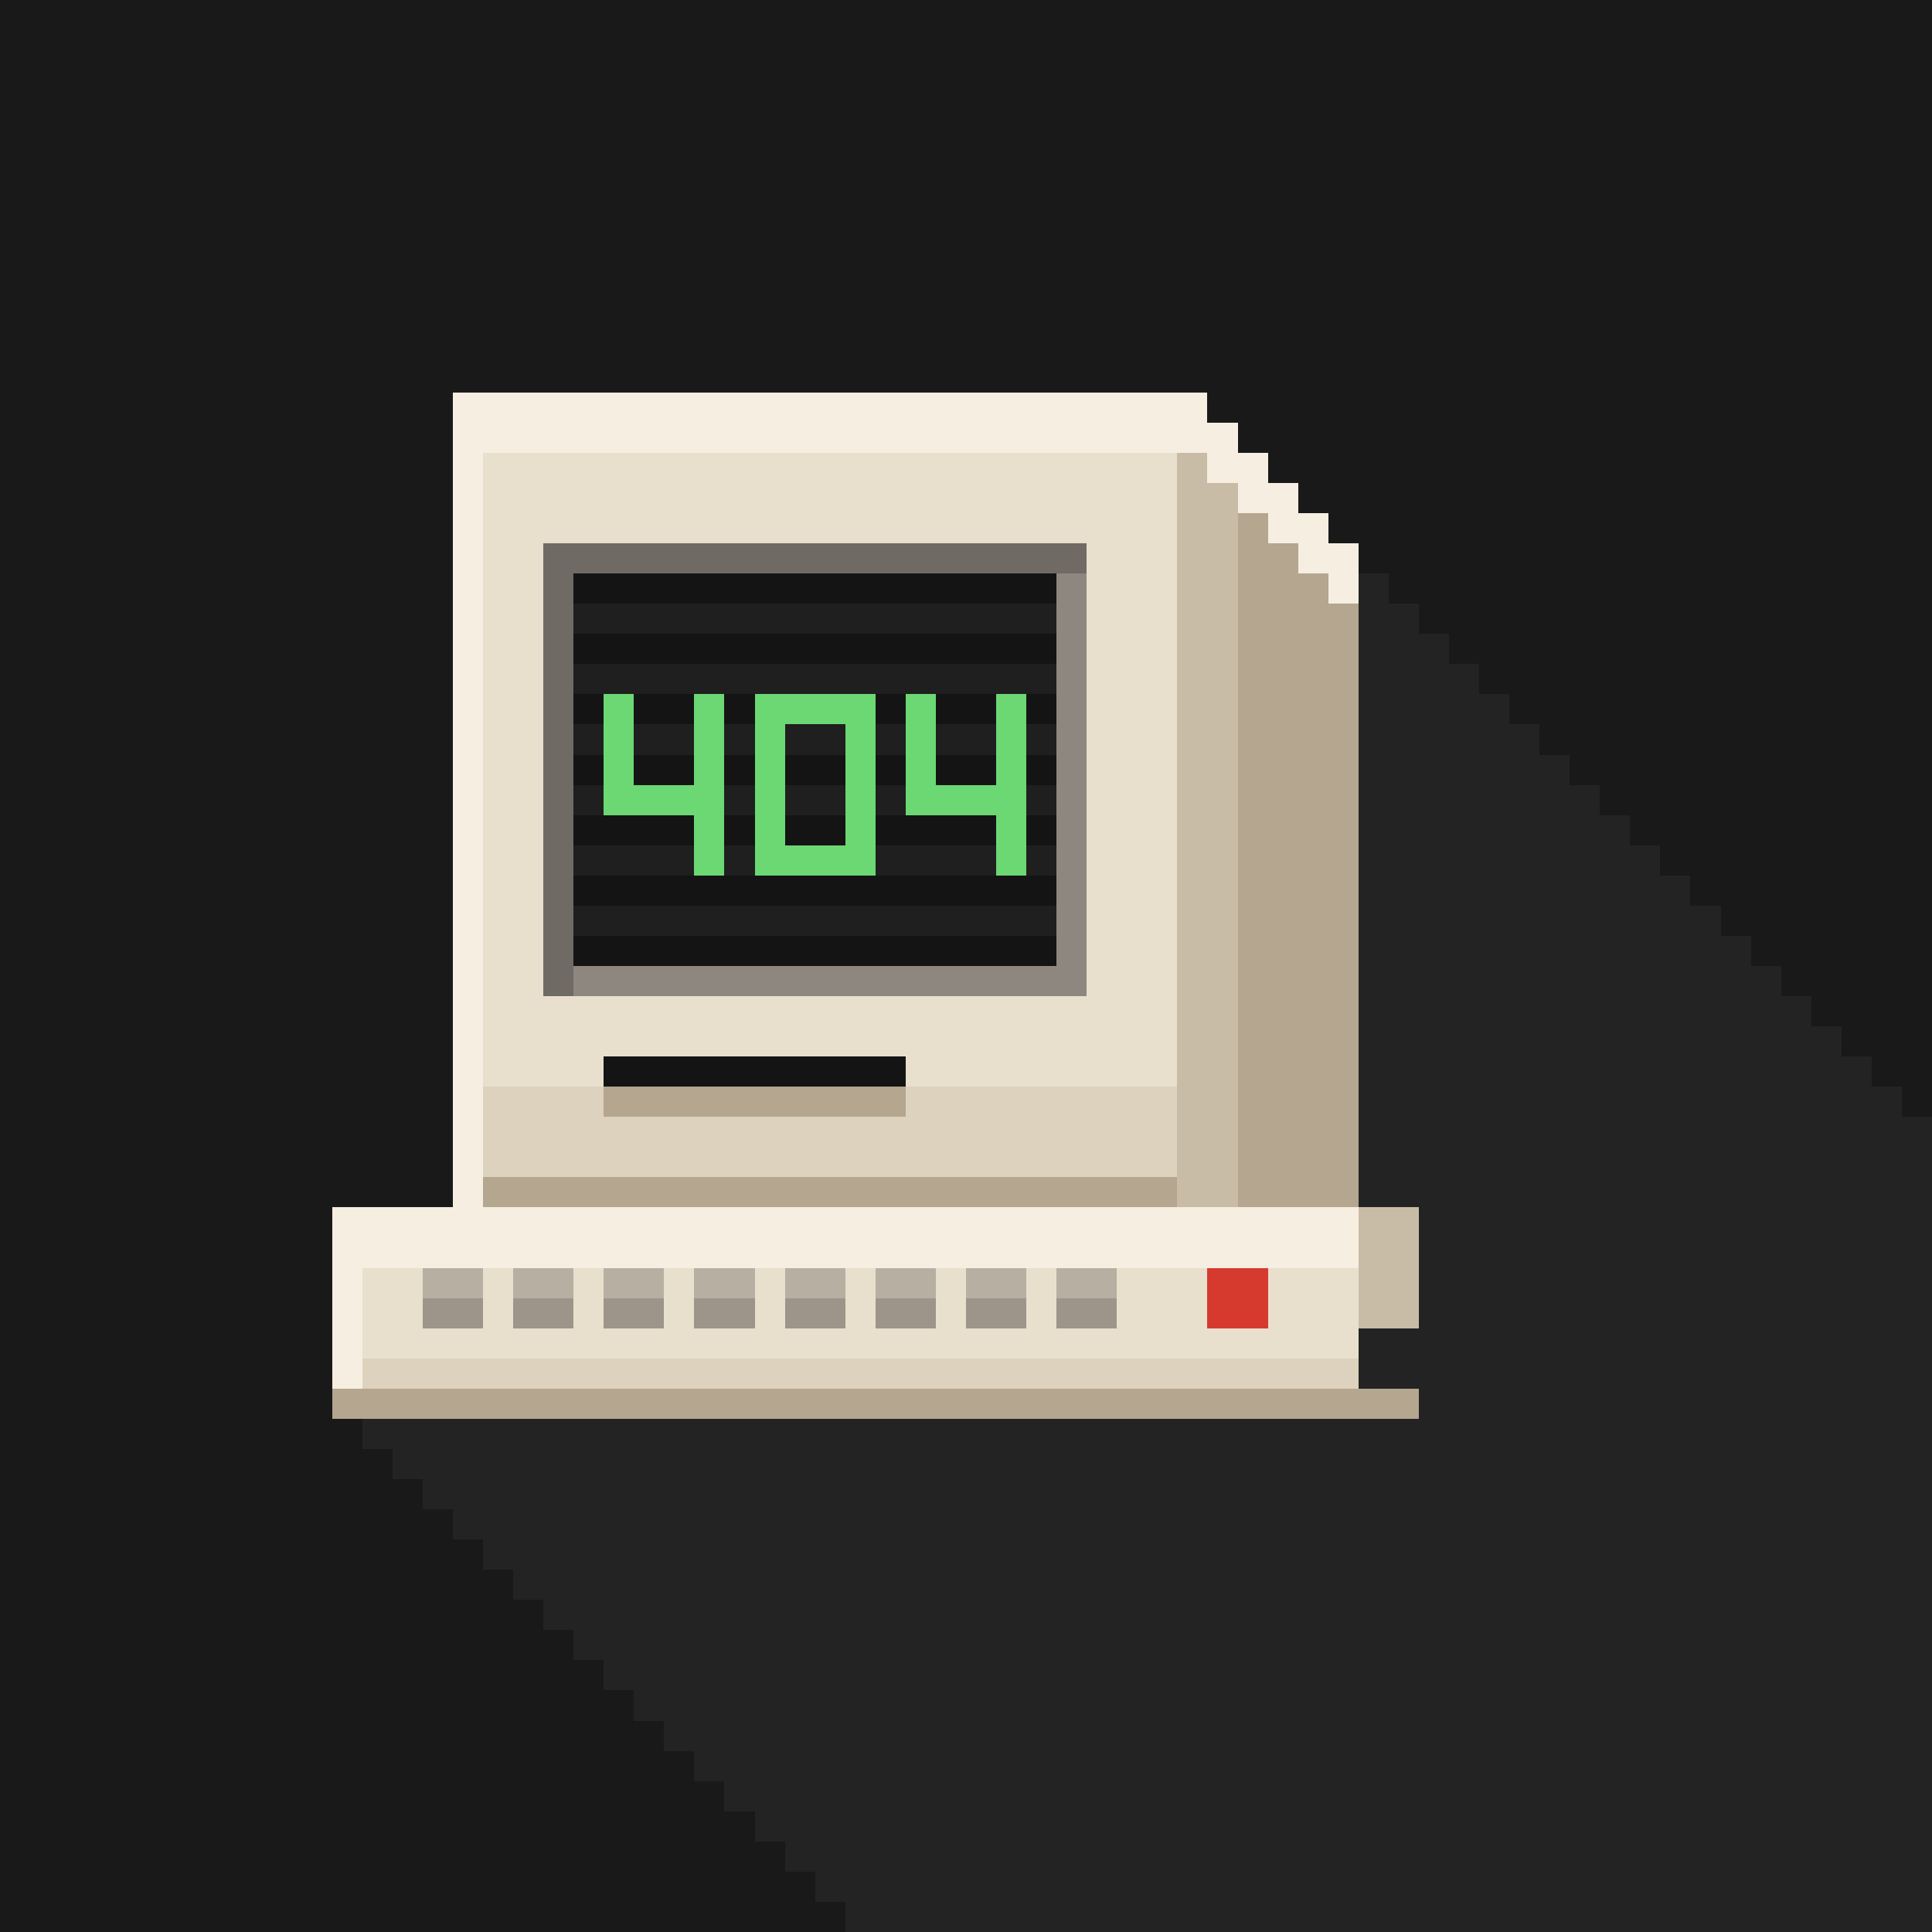
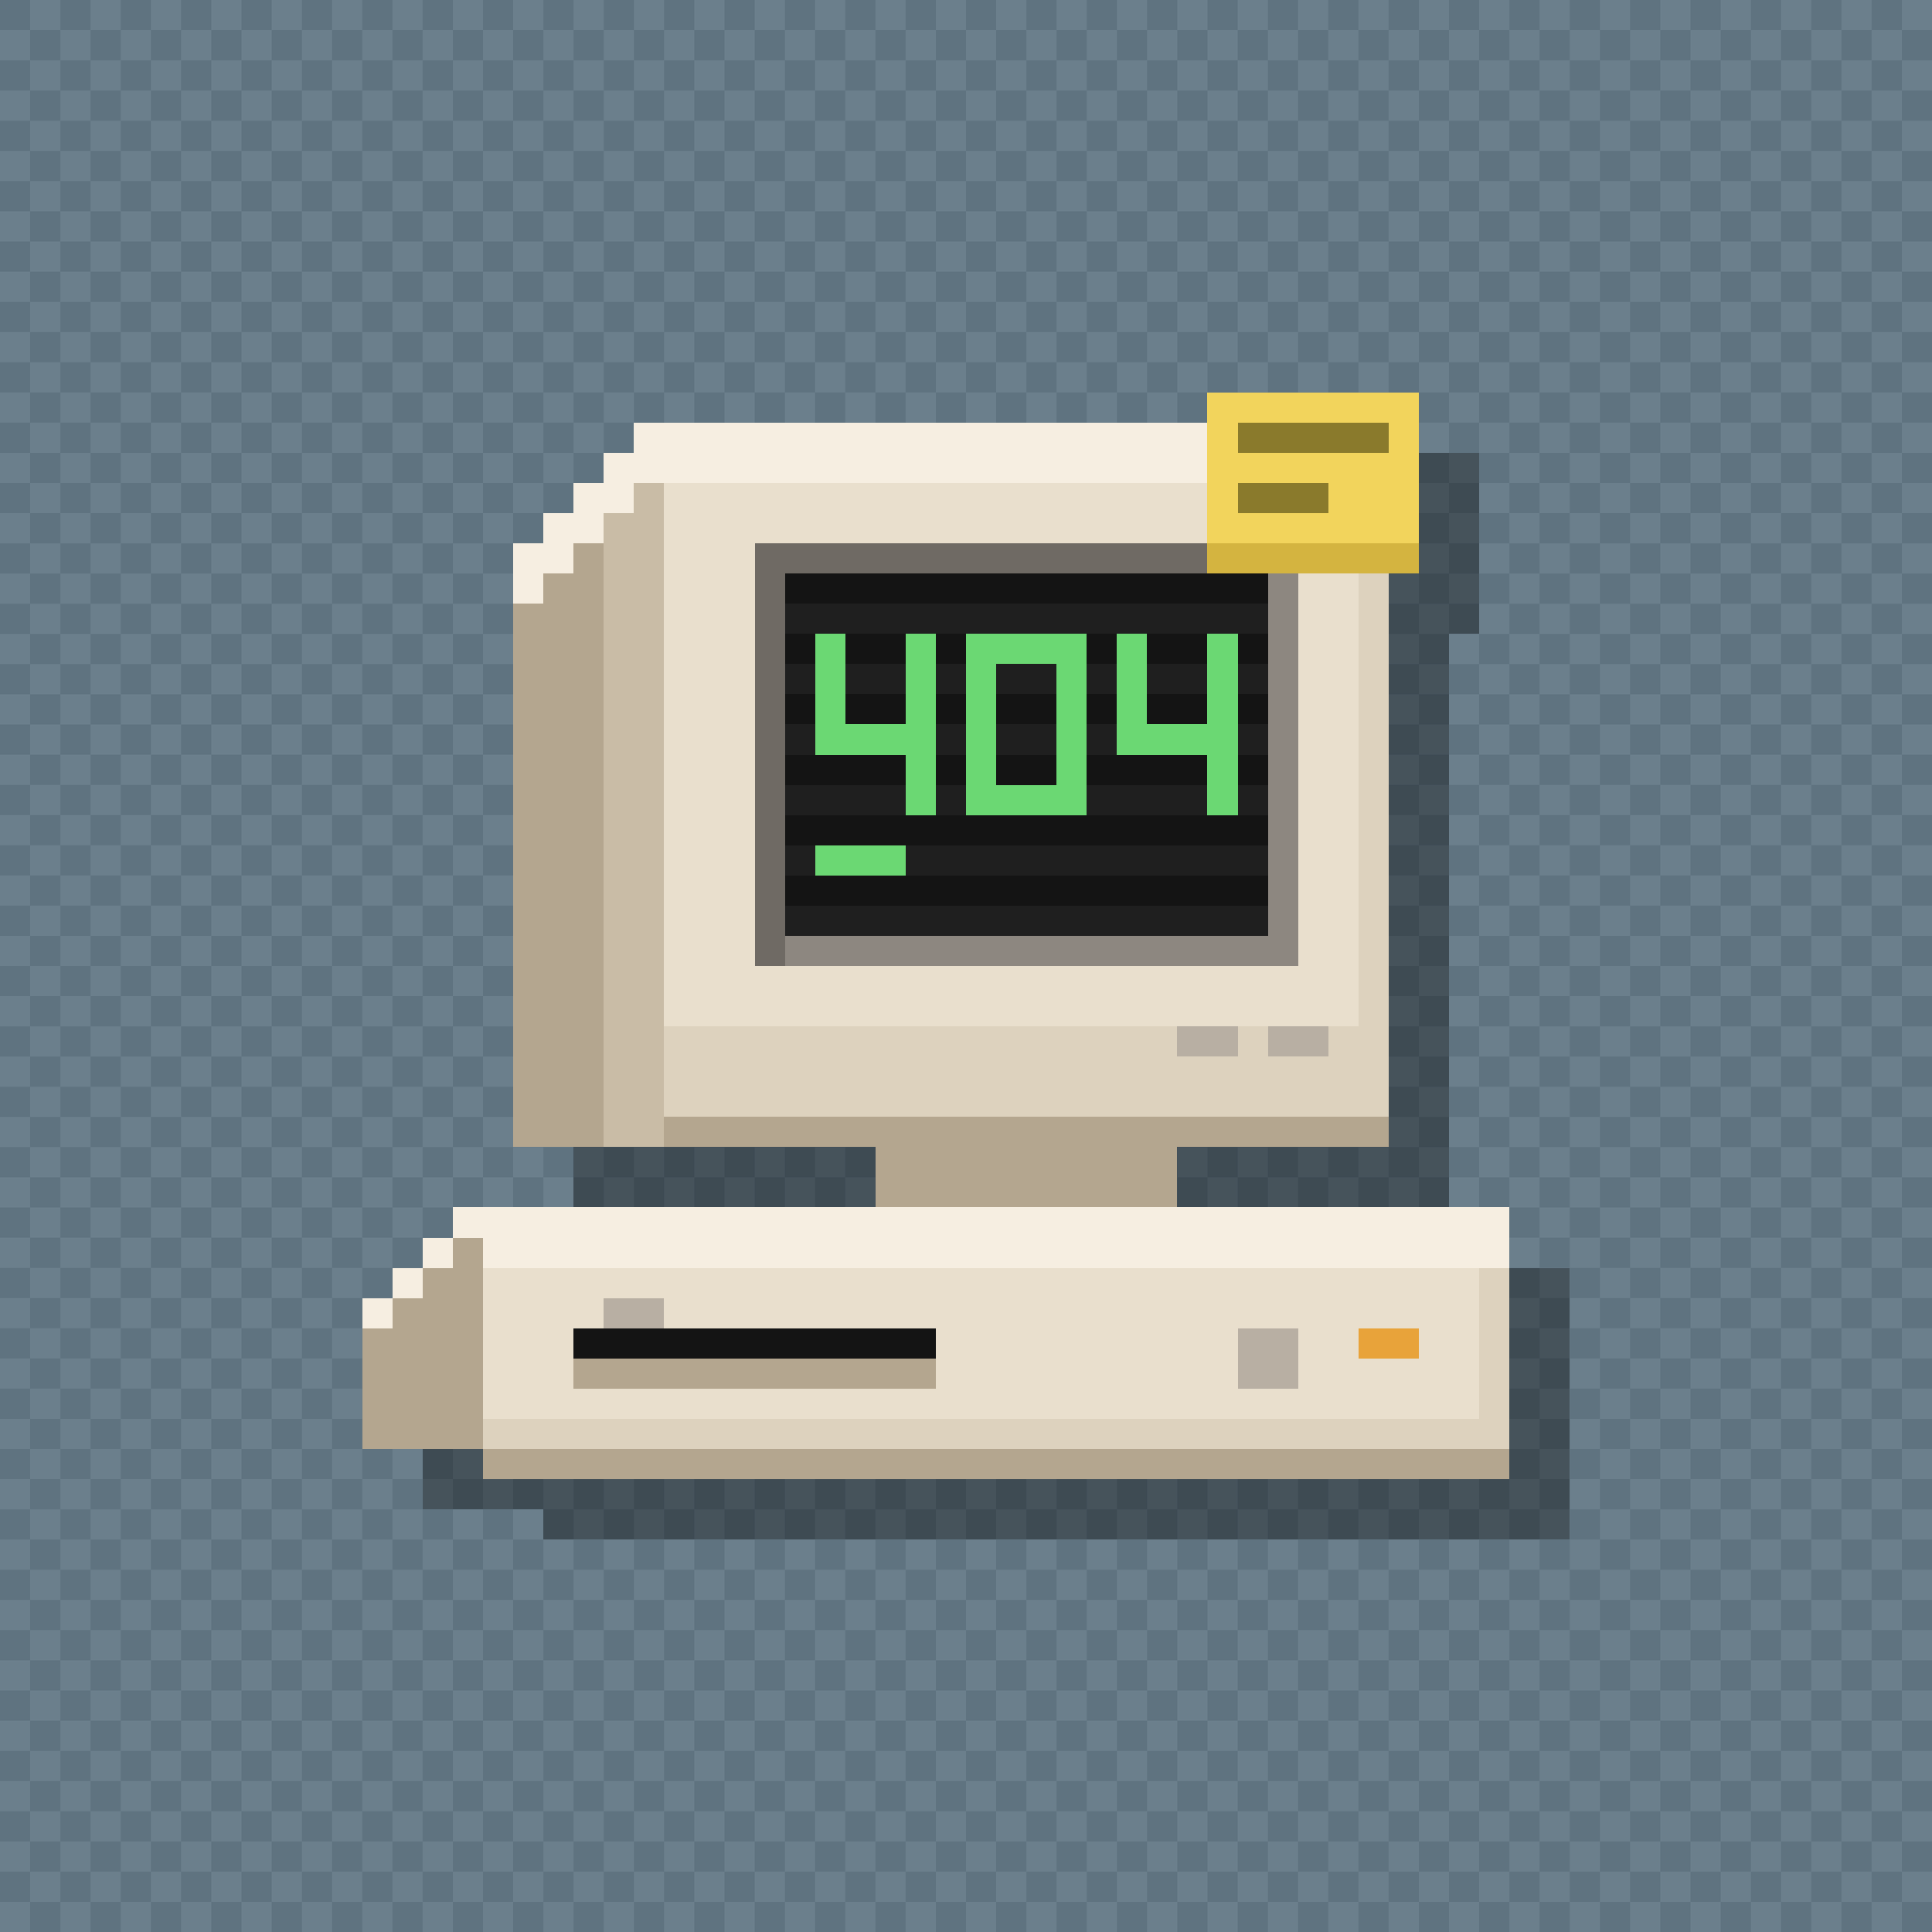
<svg xmlns="http://www.w3.org/2000/svg" viewBox="0 0 64 64" width="512" height="512" shape-rendering="crispEdges" role="img" aria-label="Desk 404">
-   <rect width="64" height="64" fill="#191919" />
-   <rect x="45" y="19" width="1" height="1" fill="#232323" />
-   <rect x="45" y="20" width="2" height="1" fill="#232323" />
-   <rect x="45" y="21" width="3" height="1" fill="#232323" />
-   <rect x="45" y="22" width="4" height="1" fill="#232323" />
-   <rect x="45" y="23" width="5" height="1" fill="#232323" />
-   <rect x="45" y="24" width="6" height="1" fill="#232323" />
-   <rect x="45" y="25" width="7" height="1" fill="#232323" />
-   <rect x="45" y="26" width="8" height="1" fill="#232323" />
-   <rect x="45" y="27" width="9" height="1" fill="#232323" />
-   <rect x="45" y="28" width="10" height="1" fill="#232323" />
-   <rect x="45" y="29" width="11" height="1" fill="#232323" />
-   <rect x="45" y="30" width="12" height="1" fill="#232323" />
-   <rect x="45" y="31" width="13" height="1" fill="#232323" />
-   <rect x="45" y="32" width="14" height="1" fill="#232323" />
-   <rect x="45" y="33" width="15" height="1" fill="#232323" />
-   <rect x="45" y="34" width="16" height="1" fill="#232323" />
-   <rect x="45" y="35" width="17" height="1" fill="#232323" />
-   <rect x="45" y="36" width="18" height="1" fill="#232323" />
-   <rect x="45" y="37" width="19" height="1" fill="#232323" />
-   <rect x="45" y="38" width="19" height="1" fill="#232323" />
-   <rect x="45" y="39" width="19" height="1" fill="#232323" />
-   <rect x="47" y="40" width="17" height="1" fill="#232323" />
-   <rect x="47" y="41" width="17" height="1" fill="#232323" />
-   <rect x="47" y="42" width="17" height="1" fill="#232323" />
-   <rect x="47" y="43" width="17" height="1" fill="#232323" />
-   <rect x="45" y="44" width="19" height="1" fill="#232323" />
-   <rect x="45" y="45" width="19" height="1" fill="#232323" />
-   <rect x="47" y="46" width="17" height="1" fill="#232323" />
-   <rect x="12" y="47" width="52" height="1" fill="#232323" />
-   <rect x="13" y="48" width="51" height="1" fill="#232323" />
-   <rect x="14" y="49" width="50" height="1" fill="#232323" />
-   <rect x="15" y="50" width="49" height="1" fill="#232323" />
-   <rect x="16" y="51" width="48" height="1" fill="#232323" />
-   <rect x="17" y="52" width="47" height="1" fill="#232323" />
-   <rect x="18" y="53" width="46" height="1" fill="#232323" />
-   <rect x="19" y="54" width="45" height="1" fill="#232323" />
-   <rect x="20" y="55" width="44" height="1" fill="#232323" />
-   <rect x="21" y="56" width="43" height="1" fill="#232323" />
-   <rect x="22" y="57" width="42" height="1" fill="#232323" />
-   <rect x="23" y="58" width="41" height="1" fill="#232323" />
-   <rect x="24" y="59" width="40" height="1" fill="#232323" />
-   <rect x="25" y="60" width="39" height="1" fill="#232323" />
-   <rect x="26" y="61" width="38" height="1" fill="#232323" />
-   <rect x="27" y="62" width="37" height="1" fill="#232323" />
-   <rect x="28" y="63" width="36" height="1" fill="#232323" />
-   <rect x="15" y="13" width="25" height="1" fill="#f6eee1" />
-   <rect x="15" y="14" width="26" height="1" fill="#f6eee1" />
-   <rect x="15" y="15" width="1" height="1" fill="#f6eee1" />
-   <rect x="16" y="15" width="23" height="1" fill="#e9dfcd" />
-   <rect x="39" y="15" width="1" height="1" fill="#c9bca6" />
-   <rect x="40" y="15" width="2" height="1" fill="#f6eee1" />
-   <rect x="15" y="16" width="1" height="1" fill="#f6eee1" />
-   <rect x="16" y="16" width="23" height="1" fill="#e9dfcd" />
-   <rect x="39" y="16" width="2" height="1" fill="#c9bca6" />
-   <rect x="41" y="16" width="2" height="1" fill="#f6eee1" />
-   <rect x="15" y="17" width="1" height="1" fill="#f6eee1" />
-   <rect x="16" y="17" width="23" height="1" fill="#e9dfcd" />
-   <rect x="39" y="17" width="2" height="1" fill="#c9bca6" />
-   <rect x="41" y="17" width="1" height="1" fill="#b4a68f" />
-   <rect x="42" y="17" width="2" height="1" fill="#f6eee1" />
-   <rect x="15" y="18" width="1" height="1" fill="#f6eee1" />
-   <rect x="16" y="18" width="2" height="1" fill="#e9dfcd" />
-   <rect x="18" y="18" width="18" height="1" fill="#6f6a64" />
-   <rect x="36" y="18" width="3" height="1" fill="#e9dfcd" />
-   <rect x="39" y="18" width="2" height="1" fill="#c9bca6" />
-   <rect x="41" y="18" width="2" height="1" fill="#b4a68f" />
-   <rect x="43" y="18" width="2" height="1" fill="#f6eee1" />
-   <rect x="15" y="19" width="1" height="1" fill="#f6eee1" />
-   <rect x="16" y="19" width="2" height="1" fill="#e9dfcd" />
-   <rect x="18" y="19" width="1" height="1" fill="#6f6a64" />
-   <rect x="19" y="19" width="16" height="1" fill="#141414" />
-   <rect x="35" y="19" width="1" height="1" fill="#8d8780" />
-   <rect x="36" y="19" width="3" height="1" fill="#e9dfcd" />
-   <rect x="39" y="19" width="2" height="1" fill="#c9bca6" />
-   <rect x="41" y="19" width="3" height="1" fill="#b4a68f" />
-   <rect x="44" y="19" width="1" height="1" fill="#f6eee1" />
-   <rect x="15" y="20" width="1" height="1" fill="#f6eee1" />
-   <rect x="16" y="20" width="2" height="1" fill="#e9dfcd" />
-   <rect x="18" y="20" width="1" height="1" fill="#6f6a64" />
-   <rect x="19" y="20" width="16" height="1" fill="#1f1f1f" />
-   <rect x="35" y="20" width="1" height="1" fill="#8d8780" />
-   <rect x="36" y="20" width="3" height="1" fill="#e9dfcd" />
-   <rect x="39" y="20" width="2" height="1" fill="#c9bca6" />
-   <rect x="41" y="20" width="4" height="1" fill="#b4a68f" />
-   <rect x="15" y="21" width="1" height="1" fill="#f6eee1" />
-   <rect x="16" y="21" width="2" height="1" fill="#e9dfcd" />
-   <rect x="18" y="21" width="1" height="1" fill="#6f6a64" />
-   <rect x="19" y="21" width="16" height="1" fill="#141414" />
-   <rect x="35" y="21" width="1" height="1" fill="#8d8780" />
-   <rect x="36" y="21" width="3" height="1" fill="#e9dfcd" />
-   <rect x="39" y="21" width="2" height="1" fill="#c9bca6" />
-   <rect x="41" y="21" width="4" height="1" fill="#b4a68f" />
-   <rect x="15" y="22" width="1" height="1" fill="#f6eee1" />
-   <rect x="16" y="22" width="2" height="1" fill="#e9dfcd" />
-   <rect x="18" y="22" width="1" height="1" fill="#6f6a64" />
-   <rect x="19" y="22" width="16" height="1" fill="#1f1f1f" />
-   <rect x="35" y="22" width="1" height="1" fill="#8d8780" />
-   <rect x="36" y="22" width="3" height="1" fill="#e9dfcd" />
-   <rect x="39" y="22" width="2" height="1" fill="#c9bca6" />
-   <rect x="41" y="22" width="4" height="1" fill="#b4a68f" />
-   <rect x="15" y="23" width="1" height="1" fill="#f6eee1" />
-   <rect x="16" y="23" width="2" height="1" fill="#e9dfcd" />
-   <rect x="18" y="23" width="1" height="1" fill="#6f6a64" />
-   <rect x="19" y="23" width="1" height="1" fill="#141414" />
-   <rect x="20" y="23" width="1" height="1" fill="#6bd873" />
-   <rect x="21" y="23" width="2" height="1" fill="#141414" />
-   <rect x="23" y="23" width="1" height="1" fill="#6bd873" />
-   <rect x="24" y="23" width="1" height="1" fill="#141414" />
-   <rect x="25" y="23" width="4" height="1" fill="#6bd873" />
-   <rect x="29" y="23" width="1" height="1" fill="#141414" />
+   <defs>
+     <pattern id="d" width="2" height="2" patternUnits="userSpaceOnUse">
+       <rect width="2" height="2" fill="#6b7f8c" />
+       <rect width="1" height="1" fill="#5f7380" />
+       <rect x="1" y="1" width="1" height="1" fill="#5f7380" />
+     </pattern>
+   </defs>
+   <rect width="64" height="64" fill="url(#d)" />
+   <rect x="42" y="15" width="7" height="1" fill="rgba(0,0,0,0.35)" />
+   <rect x="23" y="16" width="26" height="1" fill="rgba(0,0,0,0.35)" />
+   <rect x="22" y="17" width="27" height="1" fill="rgba(0,0,0,0.35)" />
+   <rect x="21" y="18" width="28" height="1" fill="rgba(0,0,0,0.35)" />
+   <rect x="20" y="19" width="29" height="1" fill="rgba(0,0,0,0.35)" />
+   <rect x="19" y="20" width="30" height="1" fill="rgba(0,0,0,0.35)" />
+   <rect x="19" y="21" width="29" height="1" fill="rgba(0,0,0,0.35)" />
+   <rect x="19" y="22" width="29" height="1" fill="rgba(0,0,0,0.35)" />
+   <rect x="19" y="23" width="29" height="1" fill="rgba(0,0,0,0.35)" />
+   <rect x="19" y="24" width="29" height="1" fill="rgba(0,0,0,0.35)" />
+   <rect x="19" y="25" width="29" height="1" fill="rgba(0,0,0,0.35)" />
+   <rect x="19" y="26" width="29" height="1" fill="rgba(0,0,0,0.35)" />
+   <rect x="19" y="27" width="29" height="1" fill="rgba(0,0,0,0.35)" />
+   <rect x="19" y="28" width="29" height="1" fill="rgba(0,0,0,0.35)" />
+   <rect x="19" y="29" width="29" height="1" fill="rgba(0,0,0,0.35)" />
+   <rect x="19" y="30" width="29" height="1" fill="rgba(0,0,0,0.35)" />
+   <rect x="19" y="31" width="29" height="1" fill="rgba(0,0,0,0.35)" />
+   <rect x="19" y="32" width="29" height="1" fill="rgba(0,0,0,0.35)" />
+   <rect x="19" y="33" width="29" height="1" fill="rgba(0,0,0,0.35)" />
+   <rect x="19" y="34" width="29" height="1" fill="rgba(0,0,0,0.35)" />
+   <rect x="19" y="35" width="29" height="1" fill="rgba(0,0,0,0.35)" />
+   <rect x="19" y="36" width="29" height="1" fill="rgba(0,0,0,0.35)" />
+   <rect x="19" y="37" width="29" height="1" fill="rgba(0,0,0,0.35)" />
+   <rect x="19" y="38" width="29" height="1" fill="rgba(0,0,0,0.35)" />
+   <rect x="19" y="39" width="29" height="1" fill="rgba(0,0,0,0.35)" />
+   <rect x="31" y="40" width="10" height="1" fill="rgba(0,0,0,0.35)" />
+   <rect x="31" y="41" width="10" height="1" fill="rgba(0,0,0,0.35)" />
+   <rect x="17" y="42" width="35" height="1" fill="rgba(0,0,0,0.35)" />
+   <rect x="16" y="43" width="36" height="1" fill="rgba(0,0,0,0.35)" />
+   <rect x="15" y="44" width="37" height="1" fill="rgba(0,0,0,0.35)" />
+   <rect x="14" y="45" width="38" height="1" fill="rgba(0,0,0,0.35)" />
+   <rect x="14" y="46" width="38" height="1" fill="rgba(0,0,0,0.35)" />
+   <rect x="14" y="47" width="38" height="1" fill="rgba(0,0,0,0.35)" />
+   <rect x="14" y="48" width="38" height="1" fill="rgba(0,0,0,0.35)" />
+   <rect x="14" y="49" width="38" height="1" fill="rgba(0,0,0,0.35)" />
+   <rect x="18" y="50" width="34" height="1" fill="rgba(0,0,0,0.35)" />
+   <rect x="40" y="13" width="7" height="1" fill="#f2d45c" />
+   <rect x="21" y="14" width="19" height="1" fill="#f6eee1" />
+   <rect x="40" y="14" width="1" height="1" fill="#f2d45c" />
+   <rect x="41" y="14" width="5" height="1" fill="#8a7a2c" />
+   <rect x="46" y="14" width="1" height="1" fill="#f2d45c" />
+   <rect x="20" y="15" width="20" height="1" fill="#f6eee1" />
+   <rect x="40" y="15" width="7" height="1" fill="#f2d45c" />
+   <rect x="19" y="16" width="2" height="1" fill="#f6eee1" />
+   <rect x="21" y="16" width="1" height="1" fill="#c9bca6" />
+   <rect x="22" y="16" width="18" height="1" fill="#e9dfcd" />
+   <rect x="40" y="16" width="1" height="1" fill="#f2d45c" />
+   <rect x="41" y="16" width="3" height="1" fill="#8a7a2c" />
+   <rect x="44" y="16" width="3" height="1" fill="#f2d45c" />
+   <rect x="18" y="17" width="2" height="1" fill="#f6eee1" />
+   <rect x="20" y="17" width="2" height="1" fill="#c9bca6" />
+   <rect x="22" y="17" width="18" height="1" fill="#e9dfcd" />
+   <rect x="40" y="17" width="7" height="1" fill="#f2d45c" />
+   <rect x="17" y="18" width="2" height="1" fill="#f6eee1" />
+   <rect x="19" y="18" width="1" height="1" fill="#b4a68f" />
+   <rect x="20" y="18" width="2" height="1" fill="#c9bca6" />
+   <rect x="22" y="18" width="3" height="1" fill="#e9dfcd" />
+   <rect x="25" y="18" width="15" height="1" fill="#6f6a64" />
+   <rect x="40" y="18" width="7" height="1" fill="#d4b440" />
+   <rect x="17" y="19" width="1" height="1" fill="#f6eee1" />
+   <rect x="18" y="19" width="2" height="1" fill="#b4a68f" />
+   <rect x="20" y="19" width="2" height="1" fill="#c9bca6" />
+   <rect x="22" y="19" width="3" height="1" fill="#e9dfcd" />
+   <rect x="25" y="19" width="1" height="1" fill="#6f6a64" />
+   <rect x="26" y="19" width="16" height="1" fill="#141414" />
+   <rect x="42" y="19" width="1" height="1" fill="#8d8780" />
+   <rect x="43" y="19" width="2" height="1" fill="#e9dfcd" />
+   <rect x="45" y="19" width="1" height="1" fill="#ddd2be" />
+   <rect x="17" y="20" width="3" height="1" fill="#b4a68f" />
+   <rect x="20" y="20" width="2" height="1" fill="#c9bca6" />
+   <rect x="22" y="20" width="3" height="1" fill="#e9dfcd" />
+   <rect x="25" y="20" width="1" height="1" fill="#6f6a64" />
+   <rect x="26" y="20" width="16" height="1" fill="#1f1f1f" />
+   <rect x="42" y="20" width="1" height="1" fill="#8d8780" />
+   <rect x="43" y="20" width="2" height="1" fill="#e9dfcd" />
+   <rect x="45" y="20" width="1" height="1" fill="#ddd2be" />
+   <rect x="17" y="21" width="3" height="1" fill="#b4a68f" />
+   <rect x="20" y="21" width="2" height="1" fill="#c9bca6" />
+   <rect x="22" y="21" width="3" height="1" fill="#e9dfcd" />
+   <rect x="25" y="21" width="1" height="1" fill="#6f6a64" />
+   <rect x="26" y="21" width="1" height="1" fill="#141414" />
+   <rect x="27" y="21" width="1" height="1" fill="#6bd873" />
+   <rect x="28" y="21" width="2" height="1" fill="#141414" />
+   <rect x="30" y="21" width="1" height="1" fill="#6bd873" />
+   <rect x="31" y="21" width="1" height="1" fill="#141414" />
+   <rect x="32" y="21" width="4" height="1" fill="#6bd873" />
+   <rect x="36" y="21" width="1" height="1" fill="#141414" />
+   <rect x="37" y="21" width="1" height="1" fill="#6bd873" />
+   <rect x="38" y="21" width="2" height="1" fill="#141414" />
+   <rect x="40" y="21" width="1" height="1" fill="#6bd873" />
+   <rect x="41" y="21" width="1" height="1" fill="#141414" />
+   <rect x="42" y="21" width="1" height="1" fill="#8d8780" />
+   <rect x="43" y="21" width="2" height="1" fill="#e9dfcd" />
+   <rect x="45" y="21" width="1" height="1" fill="#ddd2be" />
+   <rect x="17" y="22" width="3" height="1" fill="#b4a68f" />
+   <rect x="20" y="22" width="2" height="1" fill="#c9bca6" />
+   <rect x="22" y="22" width="3" height="1" fill="#e9dfcd" />
+   <rect x="25" y="22" width="1" height="1" fill="#6f6a64" />
+   <rect x="26" y="22" width="1" height="1" fill="#1f1f1f" />
+   <rect x="27" y="22" width="1" height="1" fill="#6bd873" />
+   <rect x="28" y="22" width="2" height="1" fill="#1f1f1f" />
+   <rect x="30" y="22" width="1" height="1" fill="#6bd873" />
+   <rect x="31" y="22" width="1" height="1" fill="#1f1f1f" />
+   <rect x="32" y="22" width="1" height="1" fill="#6bd873" />
+   <rect x="33" y="22" width="2" height="1" fill="#1f1f1f" />
+   <rect x="35" y="22" width="1" height="1" fill="#6bd873" />
+   <rect x="36" y="22" width="1" height="1" fill="#1f1f1f" />
+   <rect x="37" y="22" width="1" height="1" fill="#6bd873" />
+   <rect x="38" y="22" width="2" height="1" fill="#1f1f1f" />
+   <rect x="40" y="22" width="1" height="1" fill="#6bd873" />
+   <rect x="41" y="22" width="1" height="1" fill="#1f1f1f" />
+   <rect x="42" y="22" width="1" height="1" fill="#8d8780" />
+   <rect x="43" y="22" width="2" height="1" fill="#e9dfcd" />
+   <rect x="45" y="22" width="1" height="1" fill="#ddd2be" />
+   <rect x="17" y="23" width="3" height="1" fill="#b4a68f" />
+   <rect x="20" y="23" width="2" height="1" fill="#c9bca6" />
+   <rect x="22" y="23" width="3" height="1" fill="#e9dfcd" />
+   <rect x="25" y="23" width="1" height="1" fill="#6f6a64" />
+   <rect x="26" y="23" width="1" height="1" fill="#141414" />
+   <rect x="27" y="23" width="1" height="1" fill="#6bd873" />
+   <rect x="28" y="23" width="2" height="1" fill="#141414" />
  <rect x="30" y="23" width="1" height="1" fill="#6bd873" />
-   <rect x="31" y="23" width="2" height="1" fill="#141414" />
-   <rect x="33" y="23" width="1" height="1" fill="#6bd873" />
-   <rect x="34" y="23" width="1" height="1" fill="#141414" />
-   <rect x="35" y="23" width="1" height="1" fill="#8d8780" />
-   <rect x="36" y="23" width="3" height="1" fill="#e9dfcd" />
-   <rect x="39" y="23" width="2" height="1" fill="#c9bca6" />
-   <rect x="41" y="23" width="4" height="1" fill="#b4a68f" />
-   <rect x="15" y="24" width="1" height="1" fill="#f6eee1" />
-   <rect x="16" y="24" width="2" height="1" fill="#e9dfcd" />
-   <rect x="18" y="24" width="1" height="1" fill="#6f6a64" />
-   <rect x="19" y="24" width="1" height="1" fill="#1f1f1f" />
-   <rect x="20" y="24" width="1" height="1" fill="#6bd873" />
-   <rect x="21" y="24" width="2" height="1" fill="#1f1f1f" />
-   <rect x="23" y="24" width="1" height="1" fill="#6bd873" />
-   <rect x="24" y="24" width="1" height="1" fill="#1f1f1f" />
-   <rect x="25" y="24" width="1" height="1" fill="#6bd873" />
-   <rect x="26" y="24" width="2" height="1" fill="#1f1f1f" />
-   <rect x="28" y="24" width="1" height="1" fill="#6bd873" />
-   <rect x="29" y="24" width="1" height="1" fill="#1f1f1f" />
-   <rect x="30" y="24" width="1" height="1" fill="#6bd873" />
-   <rect x="31" y="24" width="2" height="1" fill="#1f1f1f" />
-   <rect x="33" y="24" width="1" height="1" fill="#6bd873" />
-   <rect x="34" y="24" width="1" height="1" fill="#1f1f1f" />
-   <rect x="35" y="24" width="1" height="1" fill="#8d8780" />
-   <rect x="36" y="24" width="3" height="1" fill="#e9dfcd" />
-   <rect x="39" y="24" width="2" height="1" fill="#c9bca6" />
-   <rect x="41" y="24" width="4" height="1" fill="#b4a68f" />
-   <rect x="15" y="25" width="1" height="1" fill="#f6eee1" />
-   <rect x="16" y="25" width="2" height="1" fill="#e9dfcd" />
-   <rect x="18" y="25" width="1" height="1" fill="#6f6a64" />
-   <rect x="19" y="25" width="1" height="1" fill="#141414" />
-   <rect x="20" y="25" width="1" height="1" fill="#6bd873" />
-   <rect x="21" y="25" width="2" height="1" fill="#141414" />
-   <rect x="23" y="25" width="1" height="1" fill="#6bd873" />
-   <rect x="24" y="25" width="1" height="1" fill="#141414" />
-   <rect x="25" y="25" width="1" height="1" fill="#6bd873" />
-   <rect x="26" y="25" width="2" height="1" fill="#141414" />
-   <rect x="28" y="25" width="1" height="1" fill="#6bd873" />
-   <rect x="29" y="25" width="1" height="1" fill="#141414" />
+   <rect x="31" y="23" width="1" height="1" fill="#141414" />
+   <rect x="32" y="23" width="1" height="1" fill="#6bd873" />
+   <rect x="33" y="23" width="2" height="1" fill="#141414" />
+   <rect x="35" y="23" width="1" height="1" fill="#6bd873" />
+   <rect x="36" y="23" width="1" height="1" fill="#141414" />
+   <rect x="37" y="23" width="1" height="1" fill="#6bd873" />
+   <rect x="38" y="23" width="2" height="1" fill="#141414" />
+   <rect x="40" y="23" width="1" height="1" fill="#6bd873" />
+   <rect x="41" y="23" width="1" height="1" fill="#141414" />
+   <rect x="42" y="23" width="1" height="1" fill="#8d8780" />
+   <rect x="43" y="23" width="2" height="1" fill="#e9dfcd" />
+   <rect x="45" y="23" width="1" height="1" fill="#ddd2be" />
+   <rect x="17" y="24" width="3" height="1" fill="#b4a68f" />
+   <rect x="20" y="24" width="2" height="1" fill="#c9bca6" />
+   <rect x="22" y="24" width="3" height="1" fill="#e9dfcd" />
+   <rect x="25" y="24" width="1" height="1" fill="#6f6a64" />
+   <rect x="26" y="24" width="1" height="1" fill="#1f1f1f" />
+   <rect x="27" y="24" width="4" height="1" fill="#6bd873" />
+   <rect x="31" y="24" width="1" height="1" fill="#1f1f1f" />
+   <rect x="32" y="24" width="1" height="1" fill="#6bd873" />
+   <rect x="33" y="24" width="2" height="1" fill="#1f1f1f" />
+   <rect x="35" y="24" width="1" height="1" fill="#6bd873" />
+   <rect x="36" y="24" width="1" height="1" fill="#1f1f1f" />
+   <rect x="37" y="24" width="4" height="1" fill="#6bd873" />
+   <rect x="41" y="24" width="1" height="1" fill="#1f1f1f" />
+   <rect x="42" y="24" width="1" height="1" fill="#8d8780" />
+   <rect x="43" y="24" width="2" height="1" fill="#e9dfcd" />
+   <rect x="45" y="24" width="1" height="1" fill="#ddd2be" />
+   <rect x="17" y="25" width="3" height="1" fill="#b4a68f" />
+   <rect x="20" y="25" width="2" height="1" fill="#c9bca6" />
+   <rect x="22" y="25" width="3" height="1" fill="#e9dfcd" />
+   <rect x="25" y="25" width="1" height="1" fill="#6f6a64" />
+   <rect x="26" y="25" width="4" height="1" fill="#141414" />
  <rect x="30" y="25" width="1" height="1" fill="#6bd873" />
-   <rect x="31" y="25" width="2" height="1" fill="#141414" />
-   <rect x="33" y="25" width="1" height="1" fill="#6bd873" />
-   <rect x="34" y="25" width="1" height="1" fill="#141414" />
-   <rect x="35" y="25" width="1" height="1" fill="#8d8780" />
-   <rect x="36" y="25" width="3" height="1" fill="#e9dfcd" />
-   <rect x="39" y="25" width="2" height="1" fill="#c9bca6" />
-   <rect x="41" y="25" width="4" height="1" fill="#b4a68f" />
-   <rect x="15" y="26" width="1" height="1" fill="#f6eee1" />
-   <rect x="16" y="26" width="2" height="1" fill="#e9dfcd" />
-   <rect x="18" y="26" width="1" height="1" fill="#6f6a64" />
-   <rect x="19" y="26" width="1" height="1" fill="#1f1f1f" />
-   <rect x="20" y="26" width="4" height="1" fill="#6bd873" />
-   <rect x="24" y="26" width="1" height="1" fill="#1f1f1f" />
-   <rect x="25" y="26" width="1" height="1" fill="#6bd873" />
-   <rect x="26" y="26" width="2" height="1" fill="#1f1f1f" />
-   <rect x="28" y="26" width="1" height="1" fill="#6bd873" />
-   <rect x="29" y="26" width="1" height="1" fill="#1f1f1f" />
-   <rect x="30" y="26" width="4" height="1" fill="#6bd873" />
-   <rect x="34" y="26" width="1" height="1" fill="#1f1f1f" />
-   <rect x="35" y="26" width="1" height="1" fill="#8d8780" />
-   <rect x="36" y="26" width="3" height="1" fill="#e9dfcd" />
-   <rect x="39" y="26" width="2" height="1" fill="#c9bca6" />
-   <rect x="41" y="26" width="4" height="1" fill="#b4a68f" />
-   <rect x="15" y="27" width="1" height="1" fill="#f6eee1" />
-   <rect x="16" y="27" width="2" height="1" fill="#e9dfcd" />
-   <rect x="18" y="27" width="1" height="1" fill="#6f6a64" />
-   <rect x="19" y="27" width="4" height="1" fill="#141414" />
-   <rect x="23" y="27" width="1" height="1" fill="#6bd873" />
-   <rect x="24" y="27" width="1" height="1" fill="#141414" />
-   <rect x="25" y="27" width="1" height="1" fill="#6bd873" />
-   <rect x="26" y="27" width="2" height="1" fill="#141414" />
-   <rect x="28" y="27" width="1" height="1" fill="#6bd873" />
-   <rect x="29" y="27" width="4" height="1" fill="#141414" />
-   <rect x="33" y="27" width="1" height="1" fill="#6bd873" />
-   <rect x="34" y="27" width="1" height="1" fill="#141414" />
-   <rect x="35" y="27" width="1" height="1" fill="#8d8780" />
-   <rect x="36" y="27" width="3" height="1" fill="#e9dfcd" />
-   <rect x="39" y="27" width="2" height="1" fill="#c9bca6" />
-   <rect x="41" y="27" width="4" height="1" fill="#b4a68f" />
-   <rect x="15" y="28" width="1" height="1" fill="#f6eee1" />
-   <rect x="16" y="28" width="2" height="1" fill="#e9dfcd" />
-   <rect x="18" y="28" width="1" height="1" fill="#6f6a64" />
-   <rect x="19" y="28" width="4" height="1" fill="#1f1f1f" />
-   <rect x="23" y="28" width="1" height="1" fill="#6bd873" />
-   <rect x="24" y="28" width="1" height="1" fill="#1f1f1f" />
-   <rect x="25" y="28" width="4" height="1" fill="#6bd873" />
-   <rect x="29" y="28" width="4" height="1" fill="#1f1f1f" />
-   <rect x="33" y="28" width="1" height="1" fill="#6bd873" />
-   <rect x="34" y="28" width="1" height="1" fill="#1f1f1f" />
-   <rect x="35" y="28" width="1" height="1" fill="#8d8780" />
-   <rect x="36" y="28" width="3" height="1" fill="#e9dfcd" />
-   <rect x="39" y="28" width="2" height="1" fill="#c9bca6" />
-   <rect x="41" y="28" width="4" height="1" fill="#b4a68f" />
-   <rect x="15" y="29" width="1" height="1" fill="#f6eee1" />
-   <rect x="16" y="29" width="2" height="1" fill="#e9dfcd" />
-   <rect x="18" y="29" width="1" height="1" fill="#6f6a64" />
-   <rect x="19" y="29" width="16" height="1" fill="#141414" />
-   <rect x="35" y="29" width="1" height="1" fill="#8d8780" />
-   <rect x="36" y="29" width="3" height="1" fill="#e9dfcd" />
-   <rect x="39" y="29" width="2" height="1" fill="#c9bca6" />
-   <rect x="41" y="29" width="4" height="1" fill="#b4a68f" />
-   <rect x="15" y="30" width="1" height="1" fill="#f6eee1" />
-   <rect x="16" y="30" width="2" height="1" fill="#e9dfcd" />
-   <rect x="18" y="30" width="1" height="1" fill="#6f6a64" />
-   <rect x="19" y="30" width="16" height="1" fill="#1f1f1f" />
-   <rect x="35" y="30" width="1" height="1" fill="#8d8780" />
-   <rect x="36" y="30" width="3" height="1" fill="#e9dfcd" />
-   <rect x="39" y="30" width="2" height="1" fill="#c9bca6" />
-   <rect x="41" y="30" width="4" height="1" fill="#b4a68f" />
-   <rect x="15" y="31" width="1" height="1" fill="#f6eee1" />
-   <rect x="16" y="31" width="2" height="1" fill="#e9dfcd" />
-   <rect x="18" y="31" width="1" height="1" fill="#6f6a64" />
-   <rect x="19" y="31" width="16" height="1" fill="#141414" />
-   <rect x="35" y="31" width="1" height="1" fill="#8d8780" />
-   <rect x="36" y="31" width="3" height="1" fill="#e9dfcd" />
-   <rect x="39" y="31" width="2" height="1" fill="#c9bca6" />
-   <rect x="41" y="31" width="4" height="1" fill="#b4a68f" />
-   <rect x="15" y="32" width="1" height="1" fill="#f6eee1" />
-   <rect x="16" y="32" width="2" height="1" fill="#e9dfcd" />
-   <rect x="18" y="32" width="1" height="1" fill="#6f6a64" />
-   <rect x="19" y="32" width="17" height="1" fill="#8d8780" />
-   <rect x="36" y="32" width="3" height="1" fill="#e9dfcd" />
-   <rect x="39" y="32" width="2" height="1" fill="#c9bca6" />
-   <rect x="41" y="32" width="4" height="1" fill="#b4a68f" />
-   <rect x="15" y="33" width="1" height="1" fill="#f6eee1" />
-   <rect x="16" y="33" width="23" height="1" fill="#e9dfcd" />
-   <rect x="39" y="33" width="2" height="1" fill="#c9bca6" />
-   <rect x="41" y="33" width="4" height="1" fill="#b4a68f" />
-   <rect x="15" y="34" width="1" height="1" fill="#f6eee1" />
-   <rect x="16" y="34" width="23" height="1" fill="#e9dfcd" />
-   <rect x="39" y="34" width="2" height="1" fill="#c9bca6" />
-   <rect x="41" y="34" width="4" height="1" fill="#b4a68f" />
-   <rect x="15" y="35" width="1" height="1" fill="#f6eee1" />
-   <rect x="16" y="35" width="4" height="1" fill="#e9dfcd" />
-   <rect x="20" y="35" width="10" height="1" fill="#141414" />
-   <rect x="30" y="35" width="9" height="1" fill="#e9dfcd" />
-   <rect x="39" y="35" width="2" height="1" fill="#c9bca6" />
-   <rect x="41" y="35" width="4" height="1" fill="#b4a68f" />
-   <rect x="15" y="36" width="1" height="1" fill="#f6eee1" />
-   <rect x="16" y="36" width="4" height="1" fill="#ddd2be" />
-   <rect x="20" y="36" width="10" height="1" fill="#b4a68f" />
-   <rect x="30" y="36" width="9" height="1" fill="#ddd2be" />
-   <rect x="39" y="36" width="2" height="1" fill="#c9bca6" />
-   <rect x="41" y="36" width="4" height="1" fill="#b4a68f" />
-   <rect x="15" y="37" width="1" height="1" fill="#f6eee1" />
-   <rect x="16" y="37" width="23" height="1" fill="#ddd2be" />
-   <rect x="39" y="37" width="2" height="1" fill="#c9bca6" />
-   <rect x="41" y="37" width="4" height="1" fill="#b4a68f" />
-   <rect x="15" y="38" width="1" height="1" fill="#f6eee1" />
-   <rect x="16" y="38" width="23" height="1" fill="#ddd2be" />
-   <rect x="39" y="38" width="2" height="1" fill="#c9bca6" />
-   <rect x="41" y="38" width="4" height="1" fill="#b4a68f" />
-   <rect x="15" y="39" width="1" height="1" fill="#f6eee1" />
-   <rect x="16" y="39" width="23" height="1" fill="#b4a68f" />
-   <rect x="39" y="39" width="2" height="1" fill="#c9bca6" />
-   <rect x="41" y="39" width="4" height="1" fill="#b4a68f" />
-   <rect x="11" y="40" width="34" height="1" fill="#f6eee1" />
-   <rect x="45" y="40" width="2" height="1" fill="#c9bca6" />
-   <rect x="11" y="41" width="34" height="1" fill="#f6eee1" />
-   <rect x="45" y="41" width="2" height="1" fill="#c9bca6" />
-   <rect x="11" y="42" width="1" height="1" fill="#f6eee1" />
-   <rect x="12" y="42" width="2" height="1" fill="#e9dfcd" />
-   <rect x="14" y="42" width="2" height="1" fill="#b8afa3" />
-   <rect x="16" y="42" width="1" height="1" fill="#e9dfcd" />
-   <rect x="17" y="42" width="2" height="1" fill="#b8afa3" />
-   <rect x="19" y="42" width="1" height="1" fill="#e9dfcd" />
-   <rect x="20" y="42" width="2" height="1" fill="#b8afa3" />
-   <rect x="22" y="42" width="1" height="1" fill="#e9dfcd" />
-   <rect x="23" y="42" width="2" height="1" fill="#b8afa3" />
-   <rect x="25" y="42" width="1" height="1" fill="#e9dfcd" />
-   <rect x="26" y="42" width="2" height="1" fill="#b8afa3" />
-   <rect x="28" y="42" width="1" height="1" fill="#e9dfcd" />
-   <rect x="29" y="42" width="2" height="1" fill="#b8afa3" />
-   <rect x="31" y="42" width="1" height="1" fill="#e9dfcd" />
-   <rect x="32" y="42" width="2" height="1" fill="#b8afa3" />
-   <rect x="34" y="42" width="1" height="1" fill="#e9dfcd" />
-   <rect x="35" y="42" width="2" height="1" fill="#b8afa3" />
-   <rect x="37" y="42" width="3" height="1" fill="#e9dfcd" />
-   <rect x="40" y="42" width="2" height="1" fill="#d63a2f" />
-   <rect x="42" y="42" width="3" height="1" fill="#e9dfcd" />
-   <rect x="45" y="42" width="2" height="1" fill="#c9bca6" />
-   <rect x="11" y="43" width="1" height="1" fill="#f6eee1" />
-   <rect x="12" y="43" width="2" height="1" fill="#e9dfcd" />
-   <rect x="14" y="43" width="2" height="1" fill="#9d958a" />
-   <rect x="16" y="43" width="1" height="1" fill="#e9dfcd" />
-   <rect x="17" y="43" width="2" height="1" fill="#9d958a" />
-   <rect x="19" y="43" width="1" height="1" fill="#e9dfcd" />
-   <rect x="20" y="43" width="2" height="1" fill="#9d958a" />
-   <rect x="22" y="43" width="1" height="1" fill="#e9dfcd" />
-   <rect x="23" y="43" width="2" height="1" fill="#9d958a" />
-   <rect x="25" y="43" width="1" height="1" fill="#e9dfcd" />
-   <rect x="26" y="43" width="2" height="1" fill="#9d958a" />
-   <rect x="28" y="43" width="1" height="1" fill="#e9dfcd" />
-   <rect x="29" y="43" width="2" height="1" fill="#9d958a" />
-   <rect x="31" y="43" width="1" height="1" fill="#e9dfcd" />
-   <rect x="32" y="43" width="2" height="1" fill="#9d958a" />
-   <rect x="34" y="43" width="1" height="1" fill="#e9dfcd" />
-   <rect x="35" y="43" width="2" height="1" fill="#9d958a" />
-   <rect x="37" y="43" width="3" height="1" fill="#e9dfcd" />
-   <rect x="40" y="43" width="2" height="1" fill="#d63a2f" />
-   <rect x="42" y="43" width="3" height="1" fill="#e9dfcd" />
-   <rect x="45" y="43" width="2" height="1" fill="#c9bca6" />
-   <rect x="11" y="44" width="1" height="1" fill="#f6eee1" />
-   <rect x="12" y="44" width="33" height="1" fill="#e9dfcd" />
-   <rect x="11" y="45" width="1" height="1" fill="#f6eee1" />
-   <rect x="12" y="45" width="33" height="1" fill="#ddd2be" />
-   <rect x="11" y="46" width="36" height="1" fill="#b4a68f" />
+   <rect x="31" y="25" width="1" height="1" fill="#141414" />
+   <rect x="32" y="25" width="1" height="1" fill="#6bd873" />
+   <rect x="33" y="25" width="2" height="1" fill="#141414" />
+   <rect x="35" y="25" width="1" height="1" fill="#6bd873" />
+   <rect x="36" y="25" width="4" height="1" fill="#141414" />
+   <rect x="40" y="25" width="1" height="1" fill="#6bd873" />
+   <rect x="41" y="25" width="1" height="1" fill="#141414" />
+   <rect x="42" y="25" width="1" height="1" fill="#8d8780" />
+   <rect x="43" y="25" width="2" height="1" fill="#e9dfcd" />
+   <rect x="45" y="25" width="1" height="1" fill="#ddd2be" />
+   <rect x="17" y="26" width="3" height="1" fill="#b4a68f" />
+   <rect x="20" y="26" width="2" height="1" fill="#c9bca6" />
+   <rect x="22" y="26" width="3" height="1" fill="#e9dfcd" />
+   <rect x="25" y="26" width="1" height="1" fill="#6f6a64" />
+   <rect x="26" y="26" width="4" height="1" fill="#1f1f1f" />
+   <rect x="30" y="26" width="1" height="1" fill="#6bd873" />
+   <rect x="31" y="26" width="1" height="1" fill="#1f1f1f" />
+   <rect x="32" y="26" width="4" height="1" fill="#6bd873" />
+   <rect x="36" y="26" width="4" height="1" fill="#1f1f1f" />
+   <rect x="40" y="26" width="1" height="1" fill="#6bd873" />
+   <rect x="41" y="26" width="1" height="1" fill="#1f1f1f" />
+   <rect x="42" y="26" width="1" height="1" fill="#8d8780" />
+   <rect x="43" y="26" width="2" height="1" fill="#e9dfcd" />
+   <rect x="45" y="26" width="1" height="1" fill="#ddd2be" />
+   <rect x="17" y="27" width="3" height="1" fill="#b4a68f" />
+   <rect x="20" y="27" width="2" height="1" fill="#c9bca6" />
+   <rect x="22" y="27" width="3" height="1" fill="#e9dfcd" />
+   <rect x="25" y="27" width="1" height="1" fill="#6f6a64" />
+   <rect x="26" y="27" width="16" height="1" fill="#141414" />
+   <rect x="42" y="27" width="1" height="1" fill="#8d8780" />
+   <rect x="43" y="27" width="2" height="1" fill="#e9dfcd" />
+   <rect x="45" y="27" width="1" height="1" fill="#ddd2be" />
+   <rect x="17" y="28" width="3" height="1" fill="#b4a68f" />
+   <rect x="20" y="28" width="2" height="1" fill="#c9bca6" />
+   <rect x="22" y="28" width="3" height="1" fill="#e9dfcd" />
+   <rect x="25" y="28" width="1" height="1" fill="#6f6a64" />
+   <rect x="26" y="28" width="1" height="1" fill="#1f1f1f" />
+   <rect x="27" y="28" width="3" height="1" fill="#6bd873" />
+   <rect x="30" y="28" width="12" height="1" fill="#1f1f1f" />
+   <rect x="42" y="28" width="1" height="1" fill="#8d8780" />
+   <rect x="43" y="28" width="2" height="1" fill="#e9dfcd" />
+   <rect x="45" y="28" width="1" height="1" fill="#ddd2be" />
+   <rect x="17" y="29" width="3" height="1" fill="#b4a68f" />
+   <rect x="20" y="29" width="2" height="1" fill="#c9bca6" />
+   <rect x="22" y="29" width="3" height="1" fill="#e9dfcd" />
+   <rect x="25" y="29" width="1" height="1" fill="#6f6a64" />
+   <rect x="26" y="29" width="16" height="1" fill="#141414" />
+   <rect x="42" y="29" width="1" height="1" fill="#8d8780" />
+   <rect x="43" y="29" width="2" height="1" fill="#e9dfcd" />
+   <rect x="45" y="29" width="1" height="1" fill="#ddd2be" />
+   <rect x="17" y="30" width="3" height="1" fill="#b4a68f" />
+   <rect x="20" y="30" width="2" height="1" fill="#c9bca6" />
+   <rect x="22" y="30" width="3" height="1" fill="#e9dfcd" />
+   <rect x="25" y="30" width="1" height="1" fill="#6f6a64" />
+   <rect x="26" y="30" width="16" height="1" fill="#1f1f1f" />
+   <rect x="42" y="30" width="1" height="1" fill="#8d8780" />
+   <rect x="43" y="30" width="2" height="1" fill="#e9dfcd" />
+   <rect x="45" y="30" width="1" height="1" fill="#ddd2be" />
+   <rect x="17" y="31" width="3" height="1" fill="#b4a68f" />
+   <rect x="20" y="31" width="2" height="1" fill="#c9bca6" />
+   <rect x="22" y="31" width="3" height="1" fill="#e9dfcd" />
+   <rect x="25" y="31" width="1" height="1" fill="#6f6a64" />
+   <rect x="26" y="31" width="17" height="1" fill="#8d8780" />
+   <rect x="43" y="31" width="2" height="1" fill="#e9dfcd" />
+   <rect x="45" y="31" width="1" height="1" fill="#ddd2be" />
+   <rect x="17" y="32" width="3" height="1" fill="#b4a68f" />
+   <rect x="20" y="32" width="2" height="1" fill="#c9bca6" />
+   <rect x="22" y="32" width="23" height="1" fill="#e9dfcd" />
+   <rect x="45" y="32" width="1" height="1" fill="#ddd2be" />
+   <rect x="17" y="33" width="3" height="1" fill="#b4a68f" />
+   <rect x="20" y="33" width="2" height="1" fill="#c9bca6" />
+   <rect x="22" y="33" width="23" height="1" fill="#e9dfcd" />
+   <rect x="45" y="33" width="1" height="1" fill="#ddd2be" />
+   <rect x="17" y="34" width="3" height="1" fill="#b4a68f" />
+   <rect x="20" y="34" width="2" height="1" fill="#c9bca6" />
+   <rect x="22" y="34" width="17" height="1" fill="#ddd2be" />
+   <rect x="39" y="34" width="2" height="1" fill="#b8afa3" />
+   <rect x="41" y="34" width="1" height="1" fill="#ddd2be" />
+   <rect x="42" y="34" width="2" height="1" fill="#b8afa3" />
+   <rect x="44" y="34" width="2" height="1" fill="#ddd2be" />
+   <rect x="17" y="35" width="3" height="1" fill="#b4a68f" />
+   <rect x="20" y="35" width="2" height="1" fill="#c9bca6" />
+   <rect x="22" y="35" width="24" height="1" fill="#ddd2be" />
+   <rect x="17" y="36" width="3" height="1" fill="#b4a68f" />
+   <rect x="20" y="36" width="2" height="1" fill="#c9bca6" />
+   <rect x="22" y="36" width="24" height="1" fill="#ddd2be" />
+   <rect x="17" y="37" width="3" height="1" fill="#b4a68f" />
+   <rect x="20" y="37" width="2" height="1" fill="#c9bca6" />
+   <rect x="22" y="37" width="24" height="1" fill="#b4a68f" />
+   <rect x="29" y="38" width="10" height="1" fill="#b4a68f" />
+   <rect x="29" y="39" width="10" height="1" fill="#b4a68f" />
+   <rect x="15" y="40" width="35" height="1" fill="#f6eee1" />
+   <rect x="14" y="41" width="1" height="1" fill="#f6eee1" />
+   <rect x="15" y="41" width="1" height="1" fill="#b4a68f" />
+   <rect x="16" y="41" width="34" height="1" fill="#f6eee1" />
+   <rect x="13" y="42" width="1" height="1" fill="#f6eee1" />
+   <rect x="14" y="42" width="2" height="1" fill="#b4a68f" />
+   <rect x="16" y="42" width="33" height="1" fill="#e9dfcd" />
+   <rect x="49" y="42" width="1" height="1" fill="#ddd2be" />
+   <rect x="12" y="43" width="1" height="1" fill="#f6eee1" />
+   <rect x="13" y="43" width="3" height="1" fill="#b4a68f" />
+   <rect x="16" y="43" width="4" height="1" fill="#e9dfcd" />
+   <rect x="20" y="43" width="2" height="1" fill="#b8afa3" />
+   <rect x="22" y="43" width="27" height="1" fill="#e9dfcd" />
+   <rect x="49" y="43" width="1" height="1" fill="#ddd2be" />
+   <rect x="12" y="44" width="4" height="1" fill="#b4a68f" />
+   <rect x="16" y="44" width="3" height="1" fill="#e9dfcd" />
+   <rect x="19" y="44" width="12" height="1" fill="#141414" />
+   <rect x="31" y="44" width="10" height="1" fill="#e9dfcd" />
+   <rect x="41" y="44" width="2" height="1" fill="#b8afa3" />
+   <rect x="43" y="44" width="2" height="1" fill="#e9dfcd" />
+   <rect x="45" y="44" width="2" height="1" fill="#e8a33a" />
+   <rect x="47" y="44" width="2" height="1" fill="#e9dfcd" />
+   <rect x="49" y="44" width="1" height="1" fill="#ddd2be" />
+   <rect x="12" y="45" width="4" height="1" fill="#b4a68f" />
+   <rect x="16" y="45" width="3" height="1" fill="#e9dfcd" />
+   <rect x="19" y="45" width="12" height="1" fill="#b4a68f" />
+   <rect x="31" y="45" width="10" height="1" fill="#e9dfcd" />
+   <rect x="41" y="45" width="2" height="1" fill="#b8afa3" />
+   <rect x="43" y="45" width="6" height="1" fill="#e9dfcd" />
+   <rect x="49" y="45" width="1" height="1" fill="#ddd2be" />
+   <rect x="12" y="46" width="4" height="1" fill="#b4a68f" />
+   <rect x="16" y="46" width="33" height="1" fill="#e9dfcd" />
+   <rect x="49" y="46" width="1" height="1" fill="#ddd2be" />
+   <rect x="12" y="47" width="4" height="1" fill="#b4a68f" />
+   <rect x="16" y="47" width="34" height="1" fill="#ddd2be" />
+   <rect x="16" y="48" width="34" height="1" fill="#b4a68f" />
</svg>
